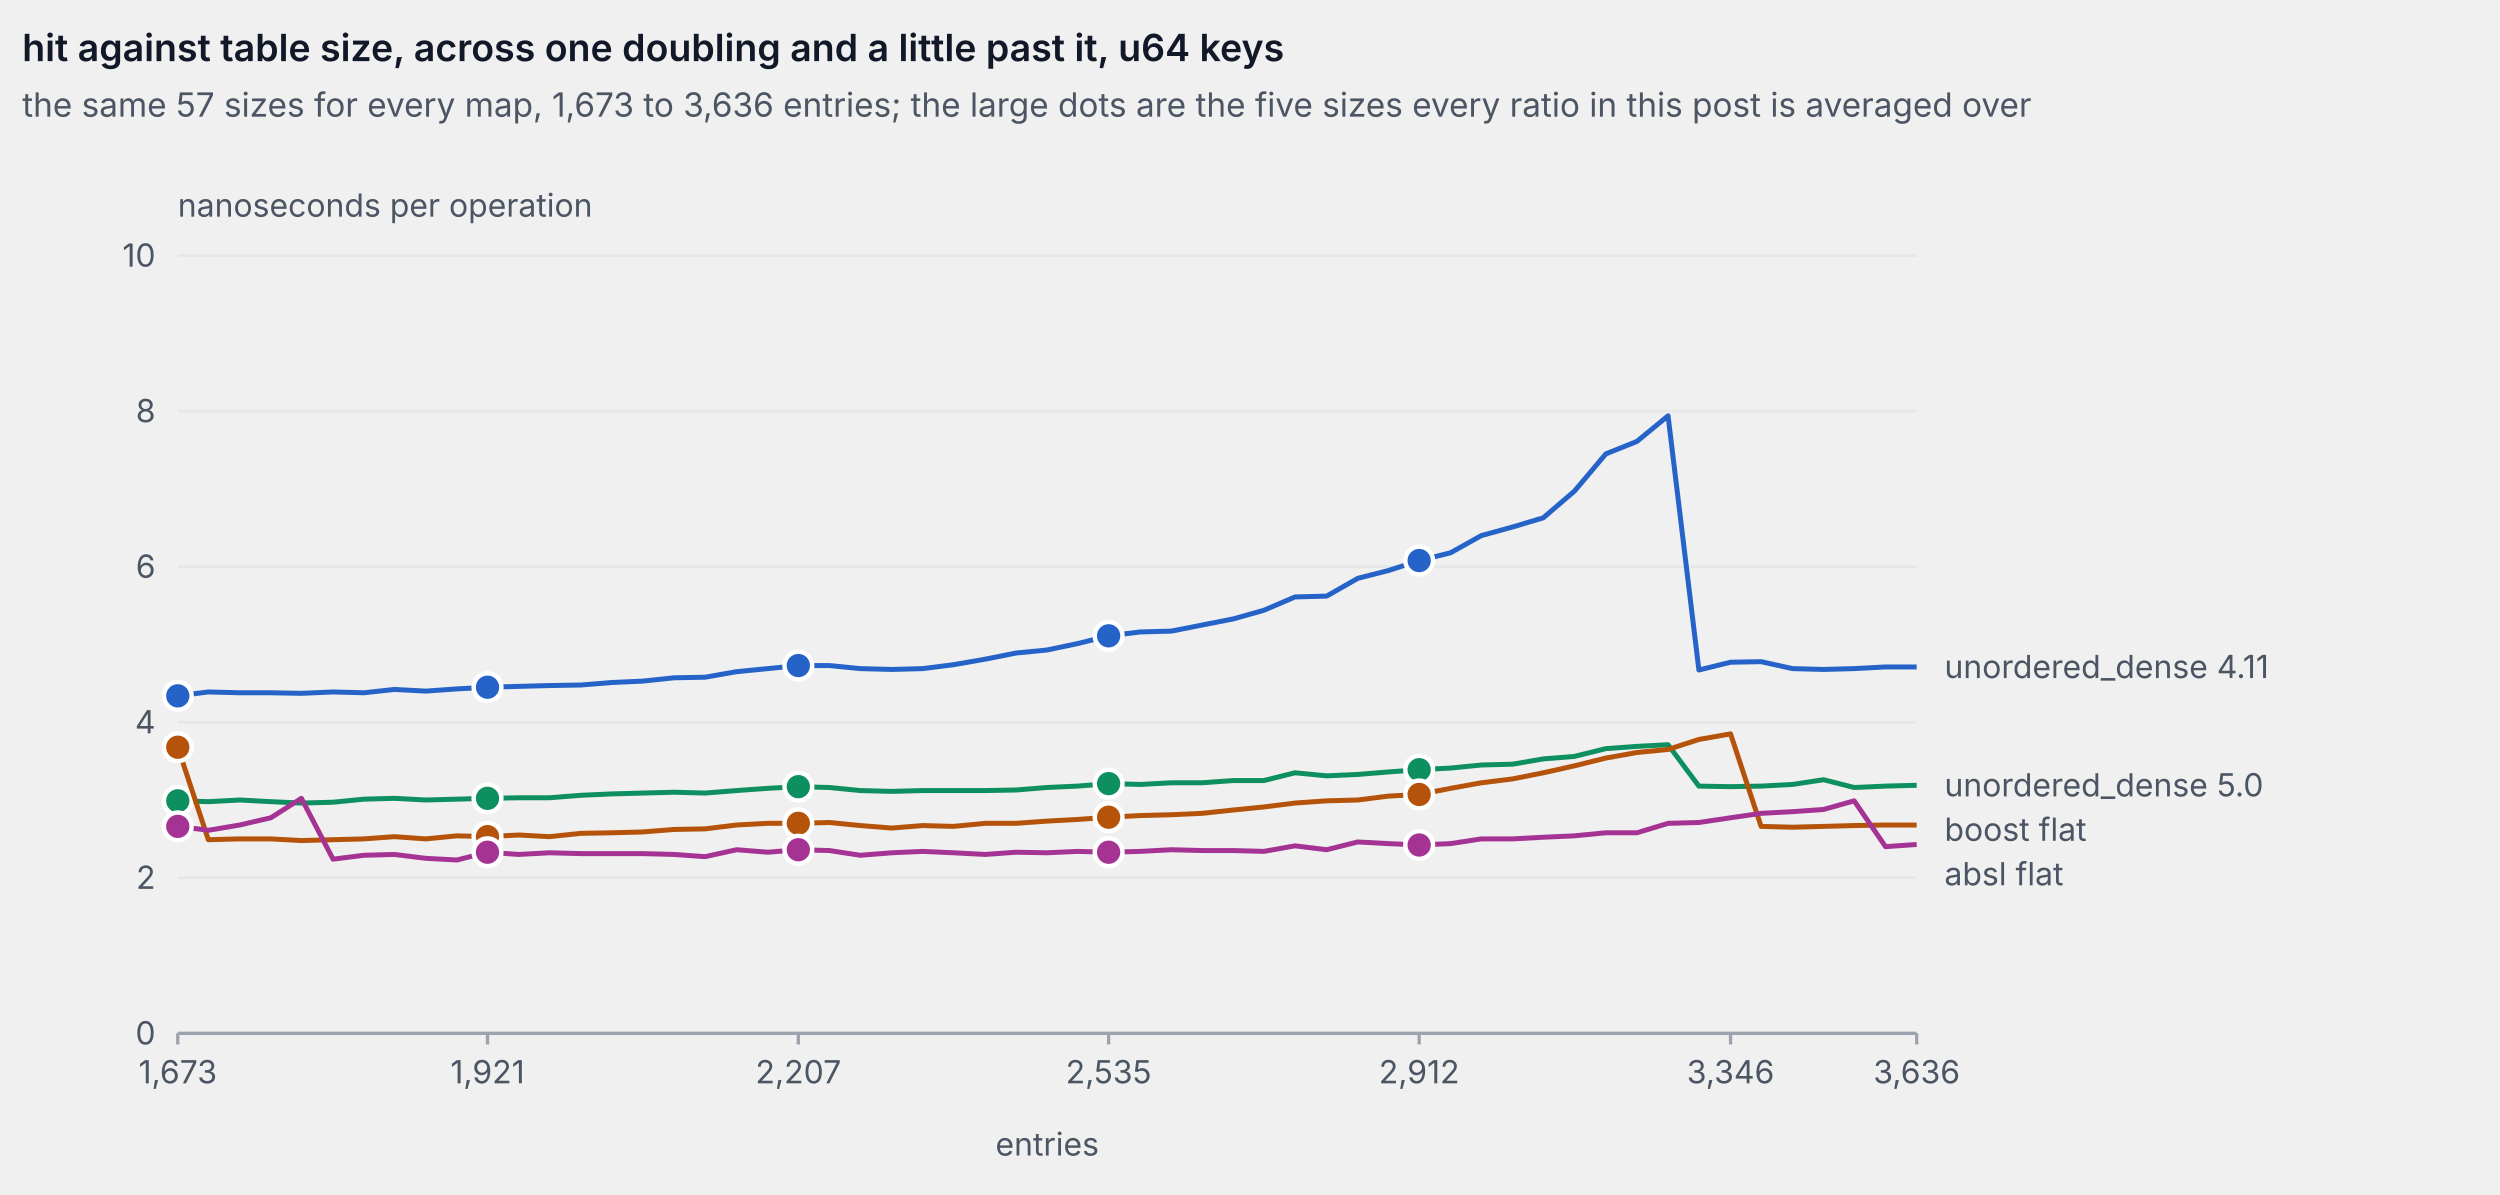
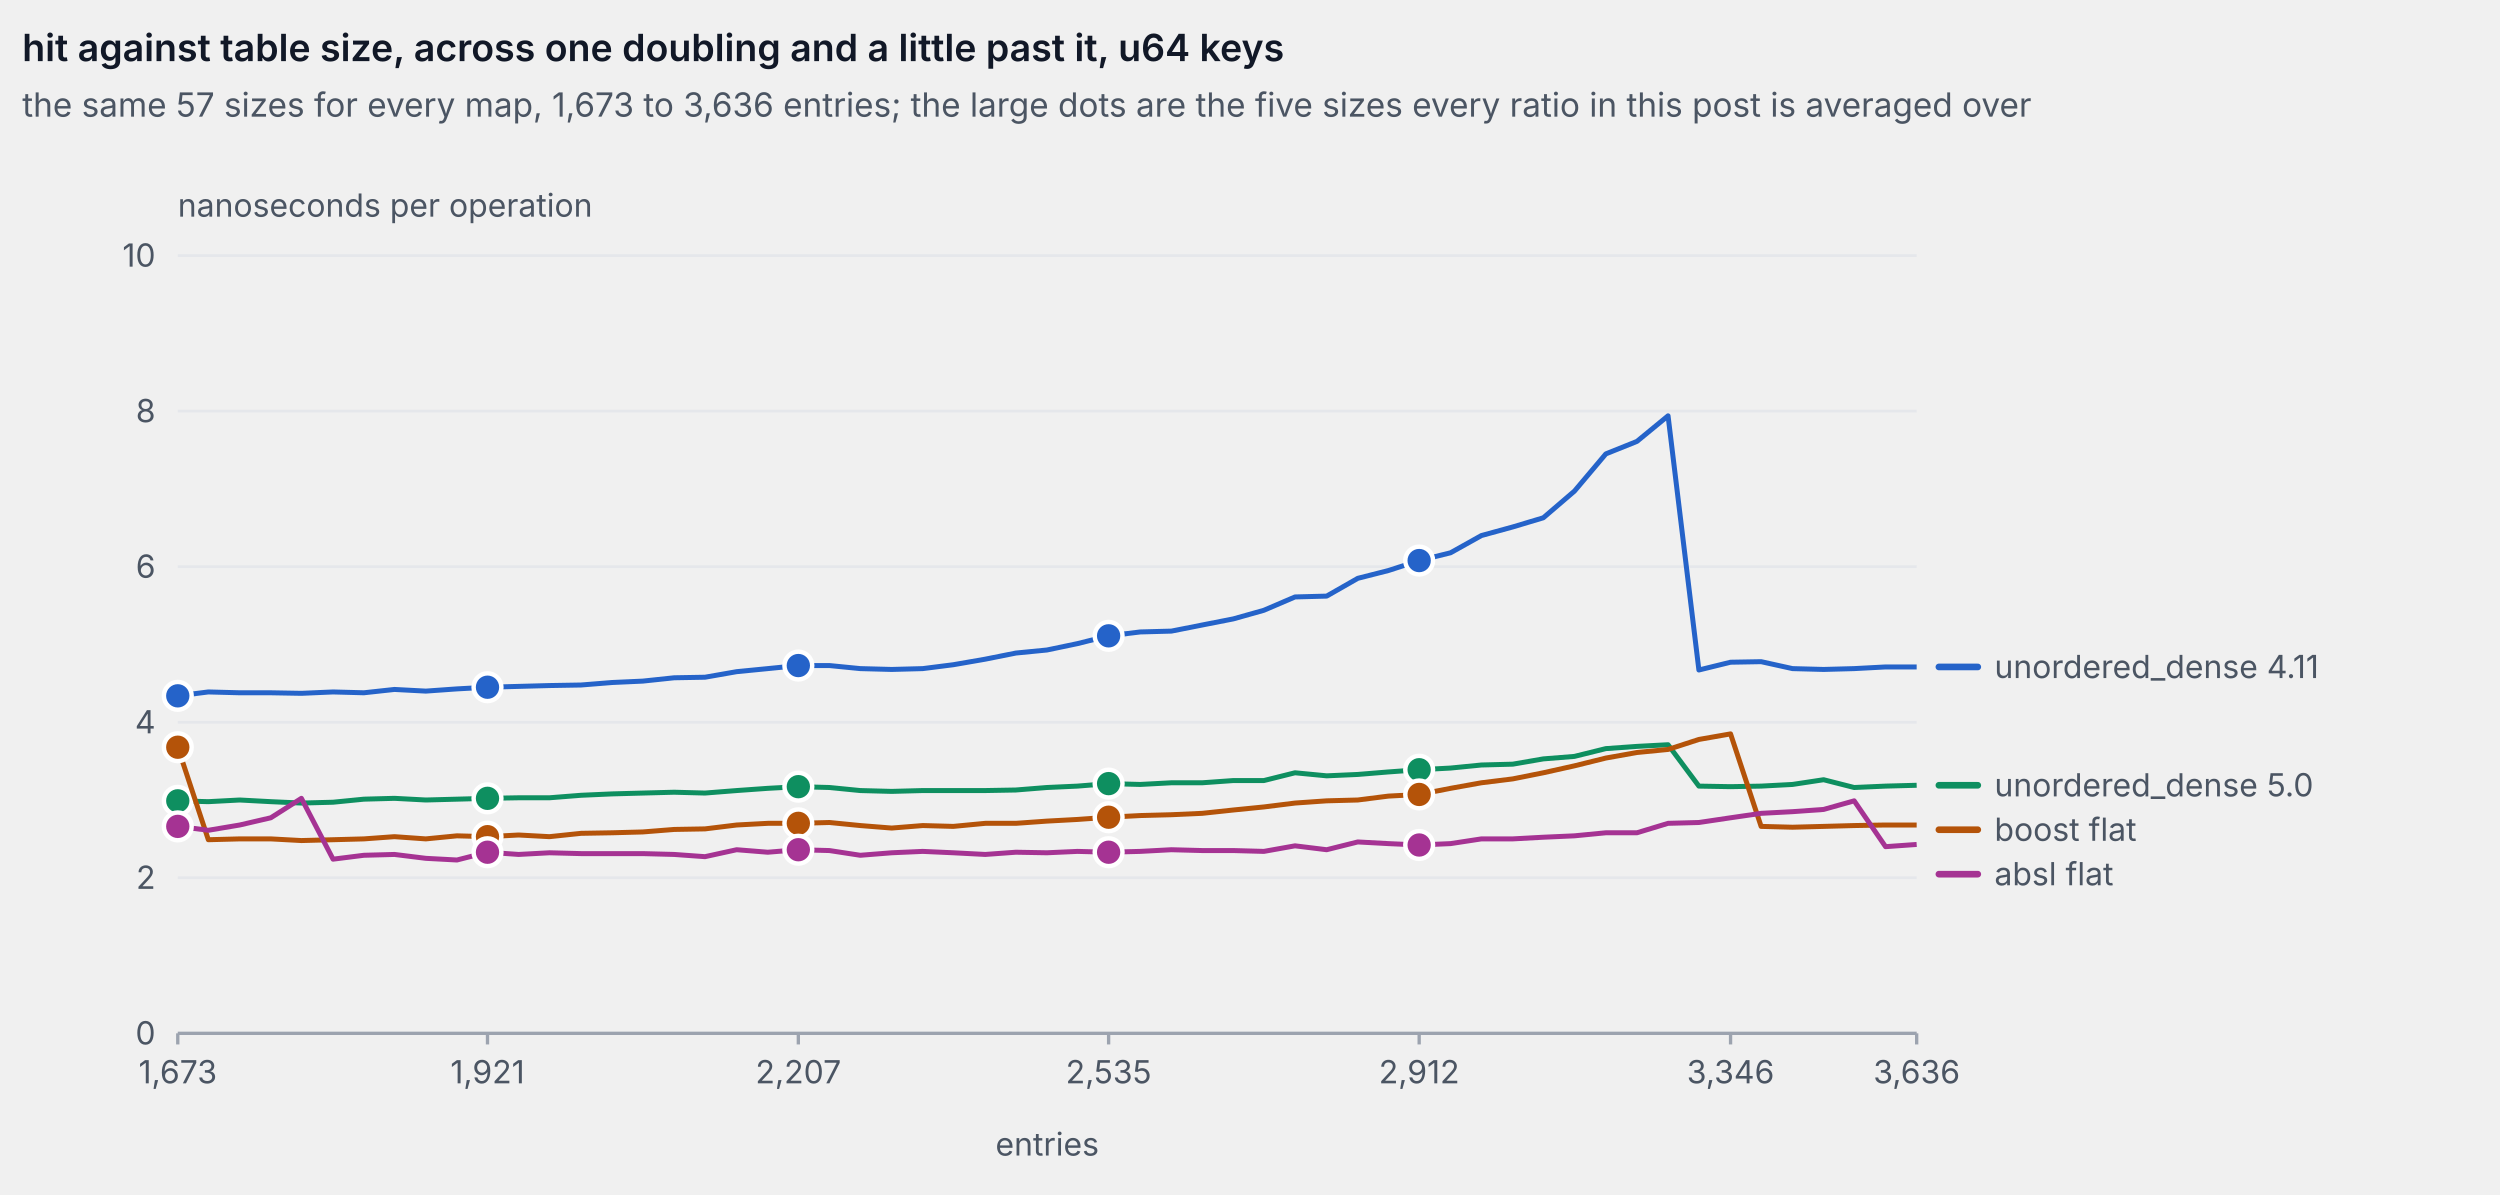
<svg xmlns="http://www.w3.org/2000/svg" viewBox="0 0 900 430" font-family="Inter, system-ui, sans-serif" font-size="12">
  <style>
    .ax{stroke:#e5e7eb;stroke-width:1}
    .base{stroke:#9ca3af;stroke-width:1.2}
    .ref{stroke:#4b5563;stroke-width:1.2;stroke-dasharray:4 3}
    .t{fill:#1f2937;font-size:12.5px}
    .m{fill:#4b5563;font-size:11.5px}
    .hd{fill:#111827;font-weight:600;font-size:13.5px}
    .sub{fill:#4b5563;font-size:12px}
    @media (prefers-color-scheme: dark){
      .t{fill:#e5e7eb} .m{fill:#9ca3af} .hd{fill:#f9fafb} .sub{fill:#9ca3af}
      .ax{stroke:#374151} .base{stroke:#6b7280} .ref{stroke:#9ca3af}
    }
  </style>
  <text x="8" y="22" class="hd">hit against table size, across one doubling and a little past it, u64 keys</text>
  <text x="8" y="42" class="sub">the same 57 sizes for every map, 1,673 to 3,636 entries; the large dots are the five sizes every ratio in this post is averaged over</text>
  <line x1="64" y1="372.0" x2="690" y2="372.0" class="ax" />
  <text x="56" y="376.0" class="m" text-anchor="end">0</text>
  <line x1="64" y1="316.0" x2="690" y2="316.0" class="ax" />
  <text x="56" y="320.0" class="m" text-anchor="end">2</text>
  <line x1="64" y1="260.0" x2="690" y2="260.0" class="ax" />
  <text x="56" y="264.0" class="m" text-anchor="end">4</text>
  <line x1="64" y1="204.0" x2="690" y2="204.0" class="ax" />
  <text x="56" y="208.0" class="m" text-anchor="end">6</text>
  <line x1="64" y1="148.0" x2="690" y2="148.0" class="ax" />
  <text x="56" y="152.0" class="m" text-anchor="end">8</text>
  <line x1="64" y1="92.0" x2="690" y2="92.0" class="ax" />
  <text x="56" y="96.0" class="m" text-anchor="end">10</text>
  <line x1="64" y1="372.0" x2="690" y2="372.0" class="base" />
  <text x="64" y="78" class="m">nanoseconds per operation</text>
  <text x="64.0" y="390" class="m" text-anchor="middle">1,673</text>
  <line x1="64.0" y1="372.0" x2="64.0" y2="376.0" class="base" />
  <text x="175.5" y="390" class="m" text-anchor="middle">1,921</text>
  <line x1="175.5" y1="372.0" x2="175.5" y2="376.0" class="base" />
  <text x="287.4" y="390" class="m" text-anchor="middle">2,207</text>
  <line x1="287.4" y1="372.0" x2="287.4" y2="376.0" class="base" />
  <text x="399.1" y="390" class="m" text-anchor="middle">2,535</text>
  <line x1="399.1" y1="372.0" x2="399.1" y2="376.0" class="base" />
  <text x="510.9" y="390" class="m" text-anchor="middle">2,912</text>
  <line x1="510.9" y1="372.0" x2="510.9" y2="376.0" class="base" />
  <text x="623.0" y="390" class="m" text-anchor="middle">3,346</text>
  <line x1="623.0" y1="372.0" x2="623.0" y2="376.0" class="base" />
  <text x="690.0" y="390" class="m" text-anchor="middle">3,636</text>
  <line x1="690.0" y1="372.0" x2="690.0" y2="376.0" class="base" />
  <text x="377" y="416" class="m" text-anchor="middle">entries</text>
  <path d="M64.0,250.5 L75.0,249.1 L86.3,249.4 L97.5,249.4 L108.5,249.6 L119.9,249.1 L131.0,249.4 L142.0,248.2 L153.3,248.8 L164.5,248.0 L175.5,247.4 L186.7,247.1 L197.8,246.8 L209.2,246.6 L220.4,245.7 L231.4,245.2 L242.7,244.0 L253.8,243.8 L265.2,241.8 L276.4,240.7 L287.4,239.6 L298.6,239.6 L309.7,240.7 L321.0,241.0 L332.2,240.7 L343.2,239.3 L354.7,237.3 L365.7,235.1 L376.9,234.0 L387.9,231.7 L399.1,228.9 L410.5,227.5 L421.7,227.2 L432.8,225.0 L444.0,222.8 L455.0,219.7 L466.2,214.9 L477.6,214.6 L488.8,208.2 L499.8,205.4 L510.9,201.8 L522.2,199.0 L533.3,192.8 L544.6,189.7 L555.6,186.4 L566.8,176.8 L578.1,163.4 L589.3,158.9 L600.5,149.7 L611.6,241.2 L623.0,238.4 L634.0,238.2 L645.3,240.7 L656.5,241.0 L667.5,240.7 L678.8,240.1 L690.0,240.1" fill="none" stroke="#2563c9" stroke-width="1.8" stroke-linejoin="round" />
  <circle cx="64.0" cy="250.5" r="5" fill="#2563c9" stroke="#ffffff" stroke-width="1.6" />
  <circle cx="175.5" cy="247.4" r="5" fill="#2563c9" stroke="#ffffff" stroke-width="1.6" />
  <circle cx="287.4" cy="239.6" r="5" fill="#2563c9" stroke="#ffffff" stroke-width="1.6" />
  <circle cx="399.1" cy="228.9" r="5" fill="#2563c9" stroke="#ffffff" stroke-width="1.6" />
  <circle cx="510.9" cy="201.8" r="5" fill="#2563c9" stroke="#ffffff" stroke-width="1.6" />
  <path d="M64.0,288.3 L75.0,288.6 L86.3,288.0 L97.5,288.6 L108.5,289.1 L119.9,288.8 L131.0,287.7 L142.0,287.4 L153.3,288.0 L164.5,287.7 L175.5,287.4 L186.7,287.2 L197.8,287.2 L209.2,286.3 L220.4,285.8 L231.4,285.5 L242.7,285.2 L253.8,285.5 L265.2,284.6 L276.4,283.8 L287.4,283.2 L298.6,283.5 L309.7,284.6 L321.0,284.9 L332.2,284.6 L343.2,284.6 L354.7,284.6 L365.7,284.4 L376.9,283.5 L387.9,283.0 L399.1,282.1 L410.5,282.4 L421.7,281.8 L432.8,281.8 L444.0,281.0 L455.0,281.0 L466.2,278.2 L477.6,279.3 L488.8,278.8 L499.8,277.9 L510.9,277.1 L522.2,276.5 L533.3,275.4 L544.6,275.1 L555.6,273.2 L566.8,272.3 L578.1,269.5 L589.3,268.7 L600.5,268.1 L611.6,283.0 L623.0,283.2 L634.0,283.0 L645.3,282.4 L656.5,280.7 L667.5,283.5 L678.8,283.0 L690.0,282.7" fill="none" stroke="#0e8f60" stroke-width="1.8" stroke-linejoin="round" />
  <circle cx="64.0" cy="288.3" r="5" fill="#0e8f60" stroke="#ffffff" stroke-width="1.6" />
  <circle cx="175.5" cy="287.4" r="5" fill="#0e8f60" stroke="#ffffff" stroke-width="1.6" />
  <circle cx="287.4" cy="283.2" r="5" fill="#0e8f60" stroke="#ffffff" stroke-width="1.6" />
  <circle cx="399.1" cy="282.1" r="5" fill="#0e8f60" stroke="#ffffff" stroke-width="1.6" />
  <circle cx="510.9" cy="277.1" r="5" fill="#0e8f60" stroke="#ffffff" stroke-width="1.6" />
  <path d="M64.0,269.0 L75.0,302.3 L86.3,302.0 L97.5,302.0 L108.5,302.6 L119.9,302.3 L131.0,302.0 L142.0,301.2 L153.3,302.0 L164.5,300.9 L175.5,301.2 L186.7,300.6 L197.8,301.2 L209.2,300.0 L220.4,299.8 L231.4,299.5 L242.7,298.6 L253.8,298.4 L265.2,297.0 L276.4,296.4 L287.4,296.4 L298.6,296.1 L309.7,297.2 L321.0,298.1 L332.2,297.2 L343.2,297.5 L354.7,296.4 L365.7,296.4 L376.9,295.6 L387.9,295.0 L399.1,294.2 L410.5,293.6 L421.7,293.3 L432.8,292.8 L444.0,291.6 L455.0,290.5 L466.2,289.1 L477.6,288.3 L488.8,288.0 L499.8,286.6 L510.9,286.0 L522.2,283.8 L533.3,281.8 L544.6,280.4 L555.6,278.2 L566.8,275.7 L578.1,272.9 L589.3,270.9 L600.5,269.8 L611.6,266.2 L623.0,264.2 L634.0,297.5 L645.3,297.8 L656.5,297.5 L667.5,297.2 L678.8,297.0 L690.0,297.0" fill="none" stroke="#b45309" stroke-width="1.8" stroke-linejoin="round" />
  <circle cx="64.0" cy="269.0" r="5" fill="#b45309" stroke="#ffffff" stroke-width="1.6" />
  <circle cx="175.5" cy="301.2" r="5" fill="#b45309" stroke="#ffffff" stroke-width="1.6" />
  <circle cx="287.4" cy="296.4" r="5" fill="#b45309" stroke="#ffffff" stroke-width="1.6" />
  <circle cx="399.1" cy="294.2" r="5" fill="#b45309" stroke="#ffffff" stroke-width="1.6" />
  <circle cx="510.9" cy="286.0" r="5" fill="#b45309" stroke="#ffffff" stroke-width="1.6" />
  <path d="M64.0,297.5 L75.0,298.9 L86.3,297.0 L97.5,294.4 L108.5,287.4 L119.9,309.3 L131.0,307.9 L142.0,307.6 L153.3,309.0 L164.5,309.6 L175.5,306.8 L186.7,307.6 L197.8,307.0 L209.2,307.3 L220.4,307.3 L231.4,307.3 L242.7,307.6 L253.8,308.4 L265.2,305.9 L276.4,306.8 L287.4,305.9 L298.6,306.2 L309.7,307.9 L321.0,307.0 L332.2,306.5 L343.2,307.0 L354.7,307.6 L365.7,306.8 L376.9,307.0 L387.9,306.5 L399.1,306.8 L410.5,306.5 L421.7,305.9 L432.8,306.2 L444.0,306.2 L455.0,306.5 L466.2,304.5 L477.6,305.9 L488.8,303.1 L499.8,303.7 L510.9,304.2 L522.2,303.7 L533.3,302.0 L544.6,302.0 L555.6,301.4 L566.8,300.9 L578.1,299.8 L589.3,299.8 L600.5,296.4 L611.6,296.1 L623.0,294.4 L634.0,292.8 L645.3,292.2 L656.5,291.4 L667.5,288.3 L678.8,304.8 L690.0,304.0" fill="none" stroke="#a53393" stroke-width="1.8" stroke-linejoin="round" />
  <circle cx="64.0" cy="297.5" r="5" fill="#a53393" stroke="#ffffff" stroke-width="1.6" />
  <circle cx="175.5" cy="306.8" r="5" fill="#a53393" stroke="#ffffff" stroke-width="1.6" />
  <circle cx="287.4" cy="305.9" r="5" fill="#a53393" stroke="#ffffff" stroke-width="1.6" />
  <circle cx="399.1" cy="306.8" r="5" fill="#a53393" stroke="#ffffff" stroke-width="1.6" />
  <circle cx="510.9" cy="304.2" r="5" fill="#a53393" stroke="#ffffff" stroke-width="1.6" />
-   <text x="700.0" y="244.1" class="m" fill="#2563c9">unordered_dense 4.11</text>
-   <text x="700.0" y="286.7" class="m" fill="#0e8f60">unordered_dense 5.0</text>
-   <text x="700.0" y="302.7" class="m" fill="#b45309">boost flat</text>
-   <text x="700.0" y="318.7" class="m" fill="#a53393">absl flat</text>
+   <line x1="698.0" y1="240.1" x2="712.0" y2="240.1" stroke="#2563c9" stroke-width="2.4" stroke-linecap="round" />
+   <text x="718.0" y="244.1" class="m">unordered_dense 4.11</text>
+   <line x1="698.0" y1="282.7" x2="712.0" y2="282.7" stroke="#0e8f60" stroke-width="2.4" stroke-linecap="round" />
+   <text x="718.0" y="286.7" class="m">unordered_dense 5.0</text>
+   <line x1="698.0" y1="298.7" x2="712.0" y2="298.7" stroke="#b45309" stroke-width="2.4" stroke-linecap="round" />
+   <text x="718.0" y="302.7" class="m">boost flat</text>
+   <line x1="698.0" y1="314.7" x2="712.0" y2="314.7" stroke="#a53393" stroke-width="2.4" stroke-linecap="round" />
+   <text x="718.0" y="318.7" class="m">absl flat</text>
</svg>
